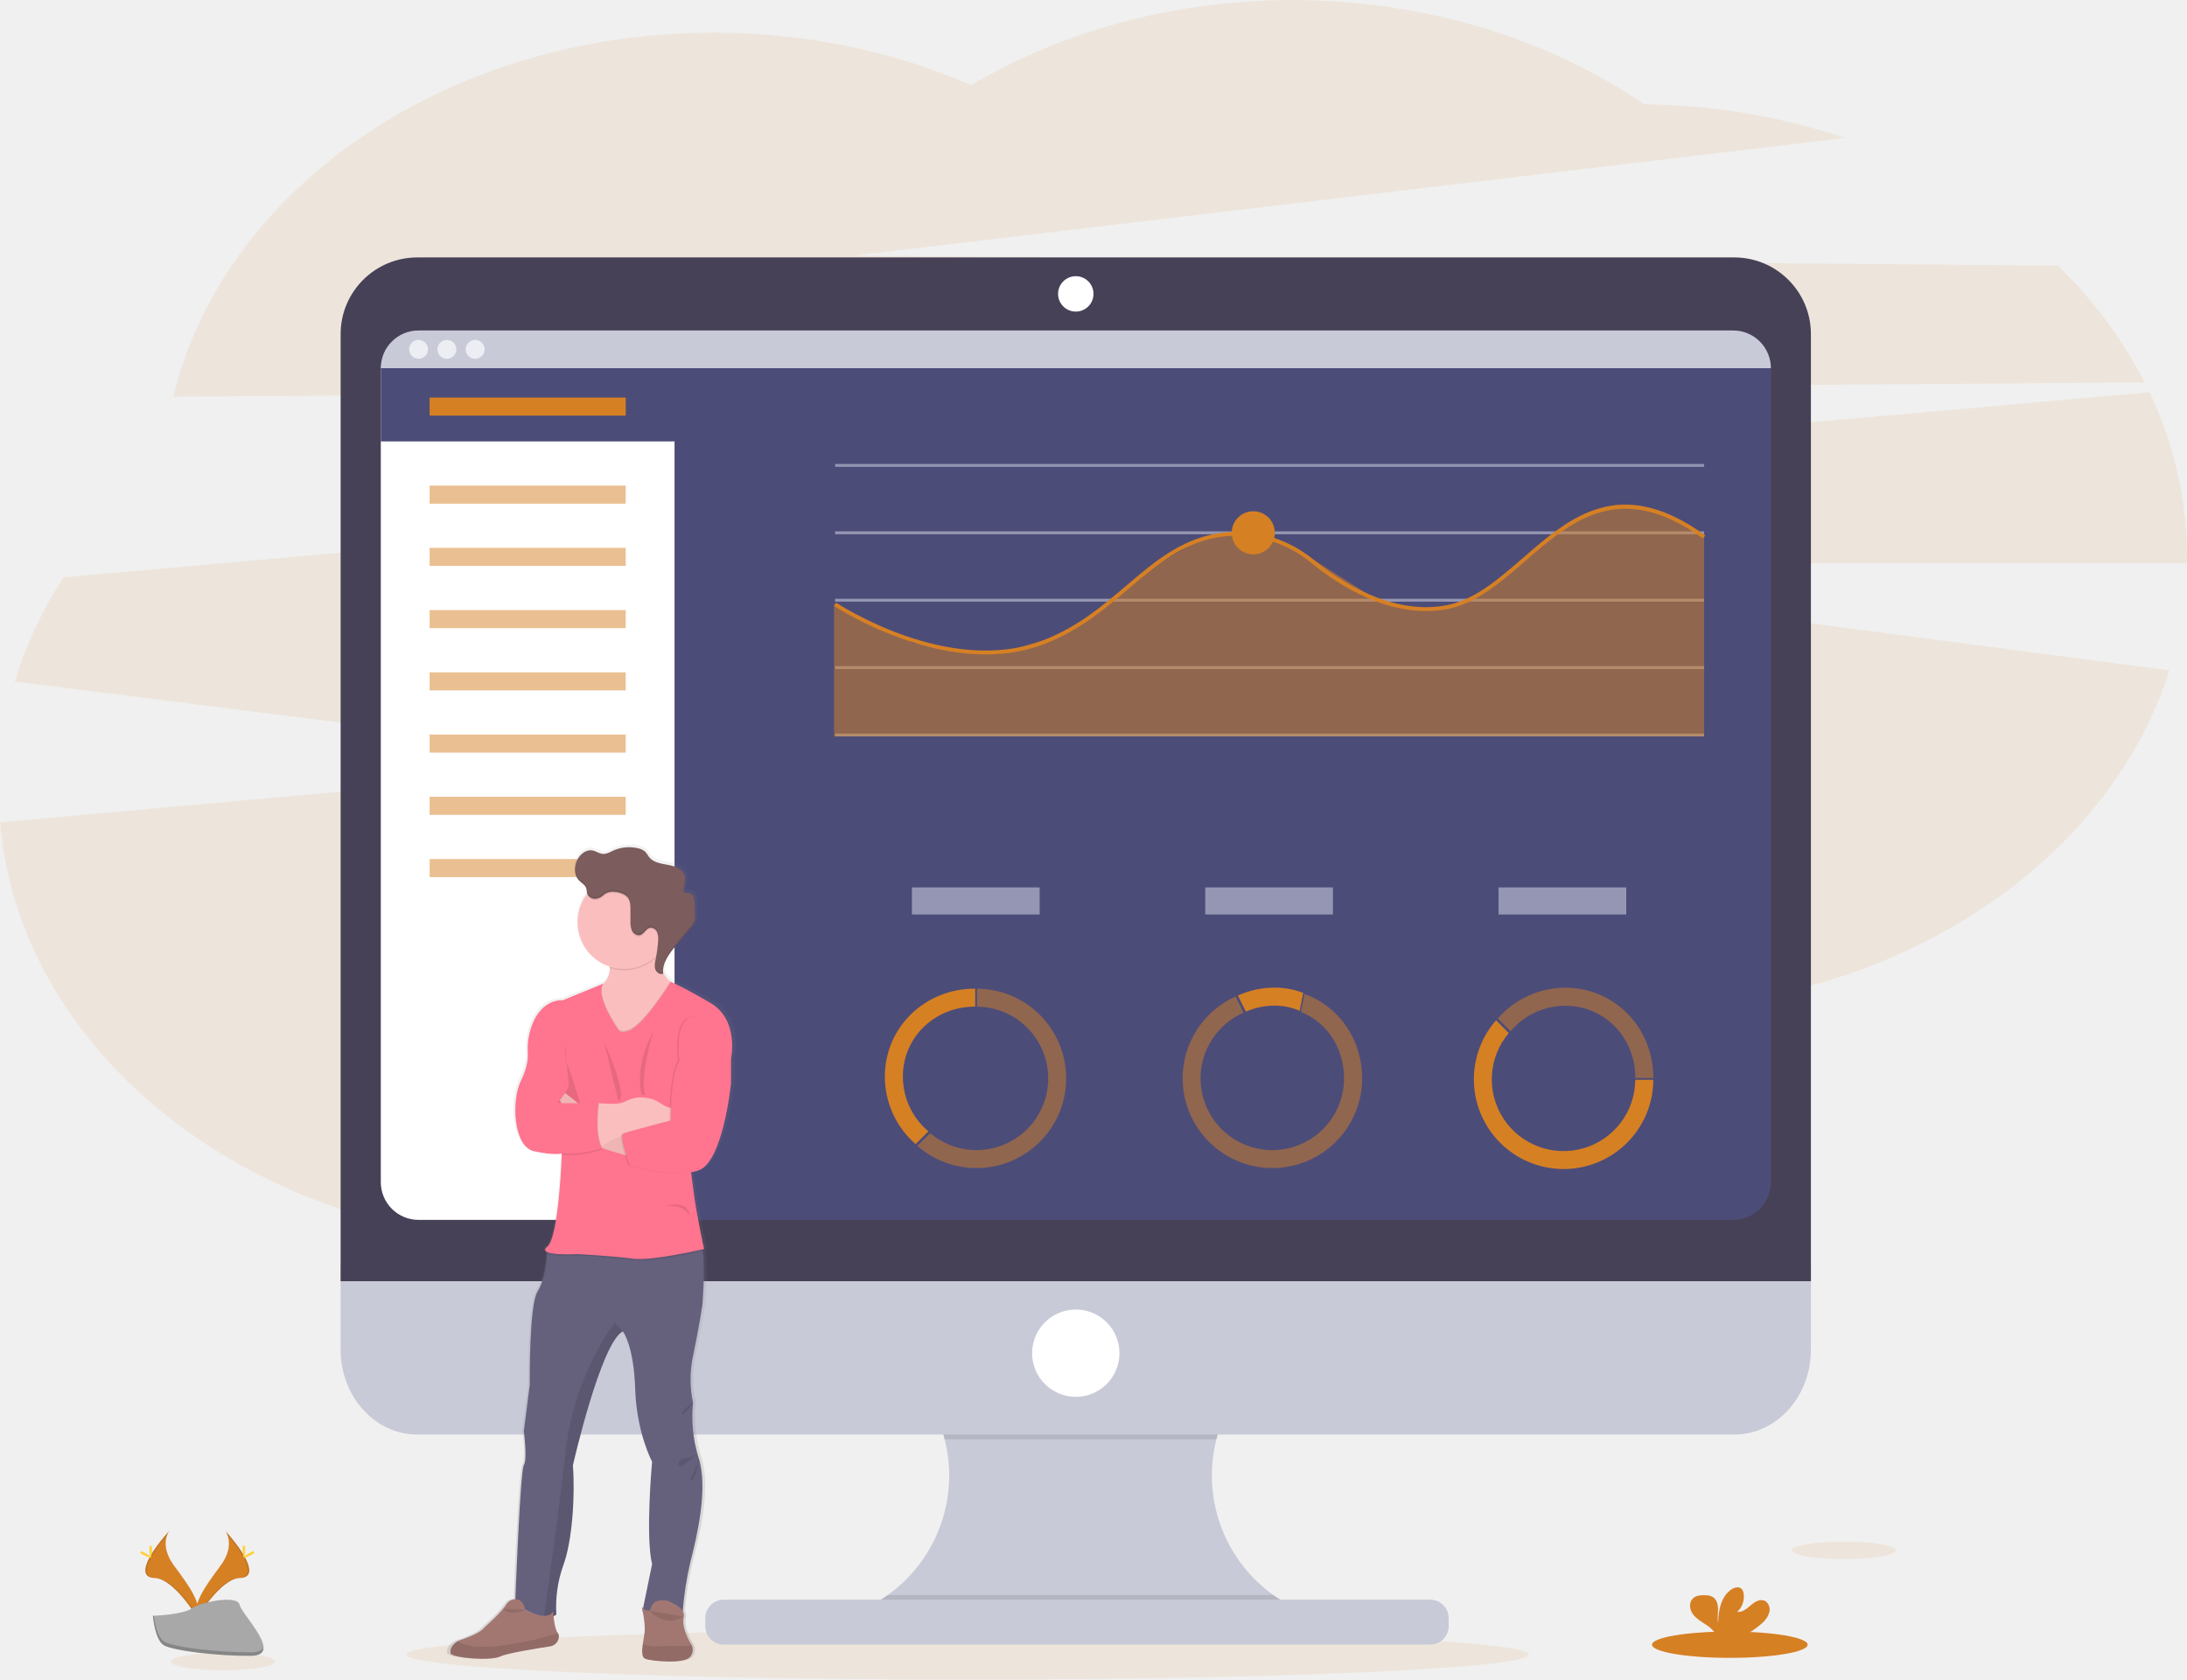
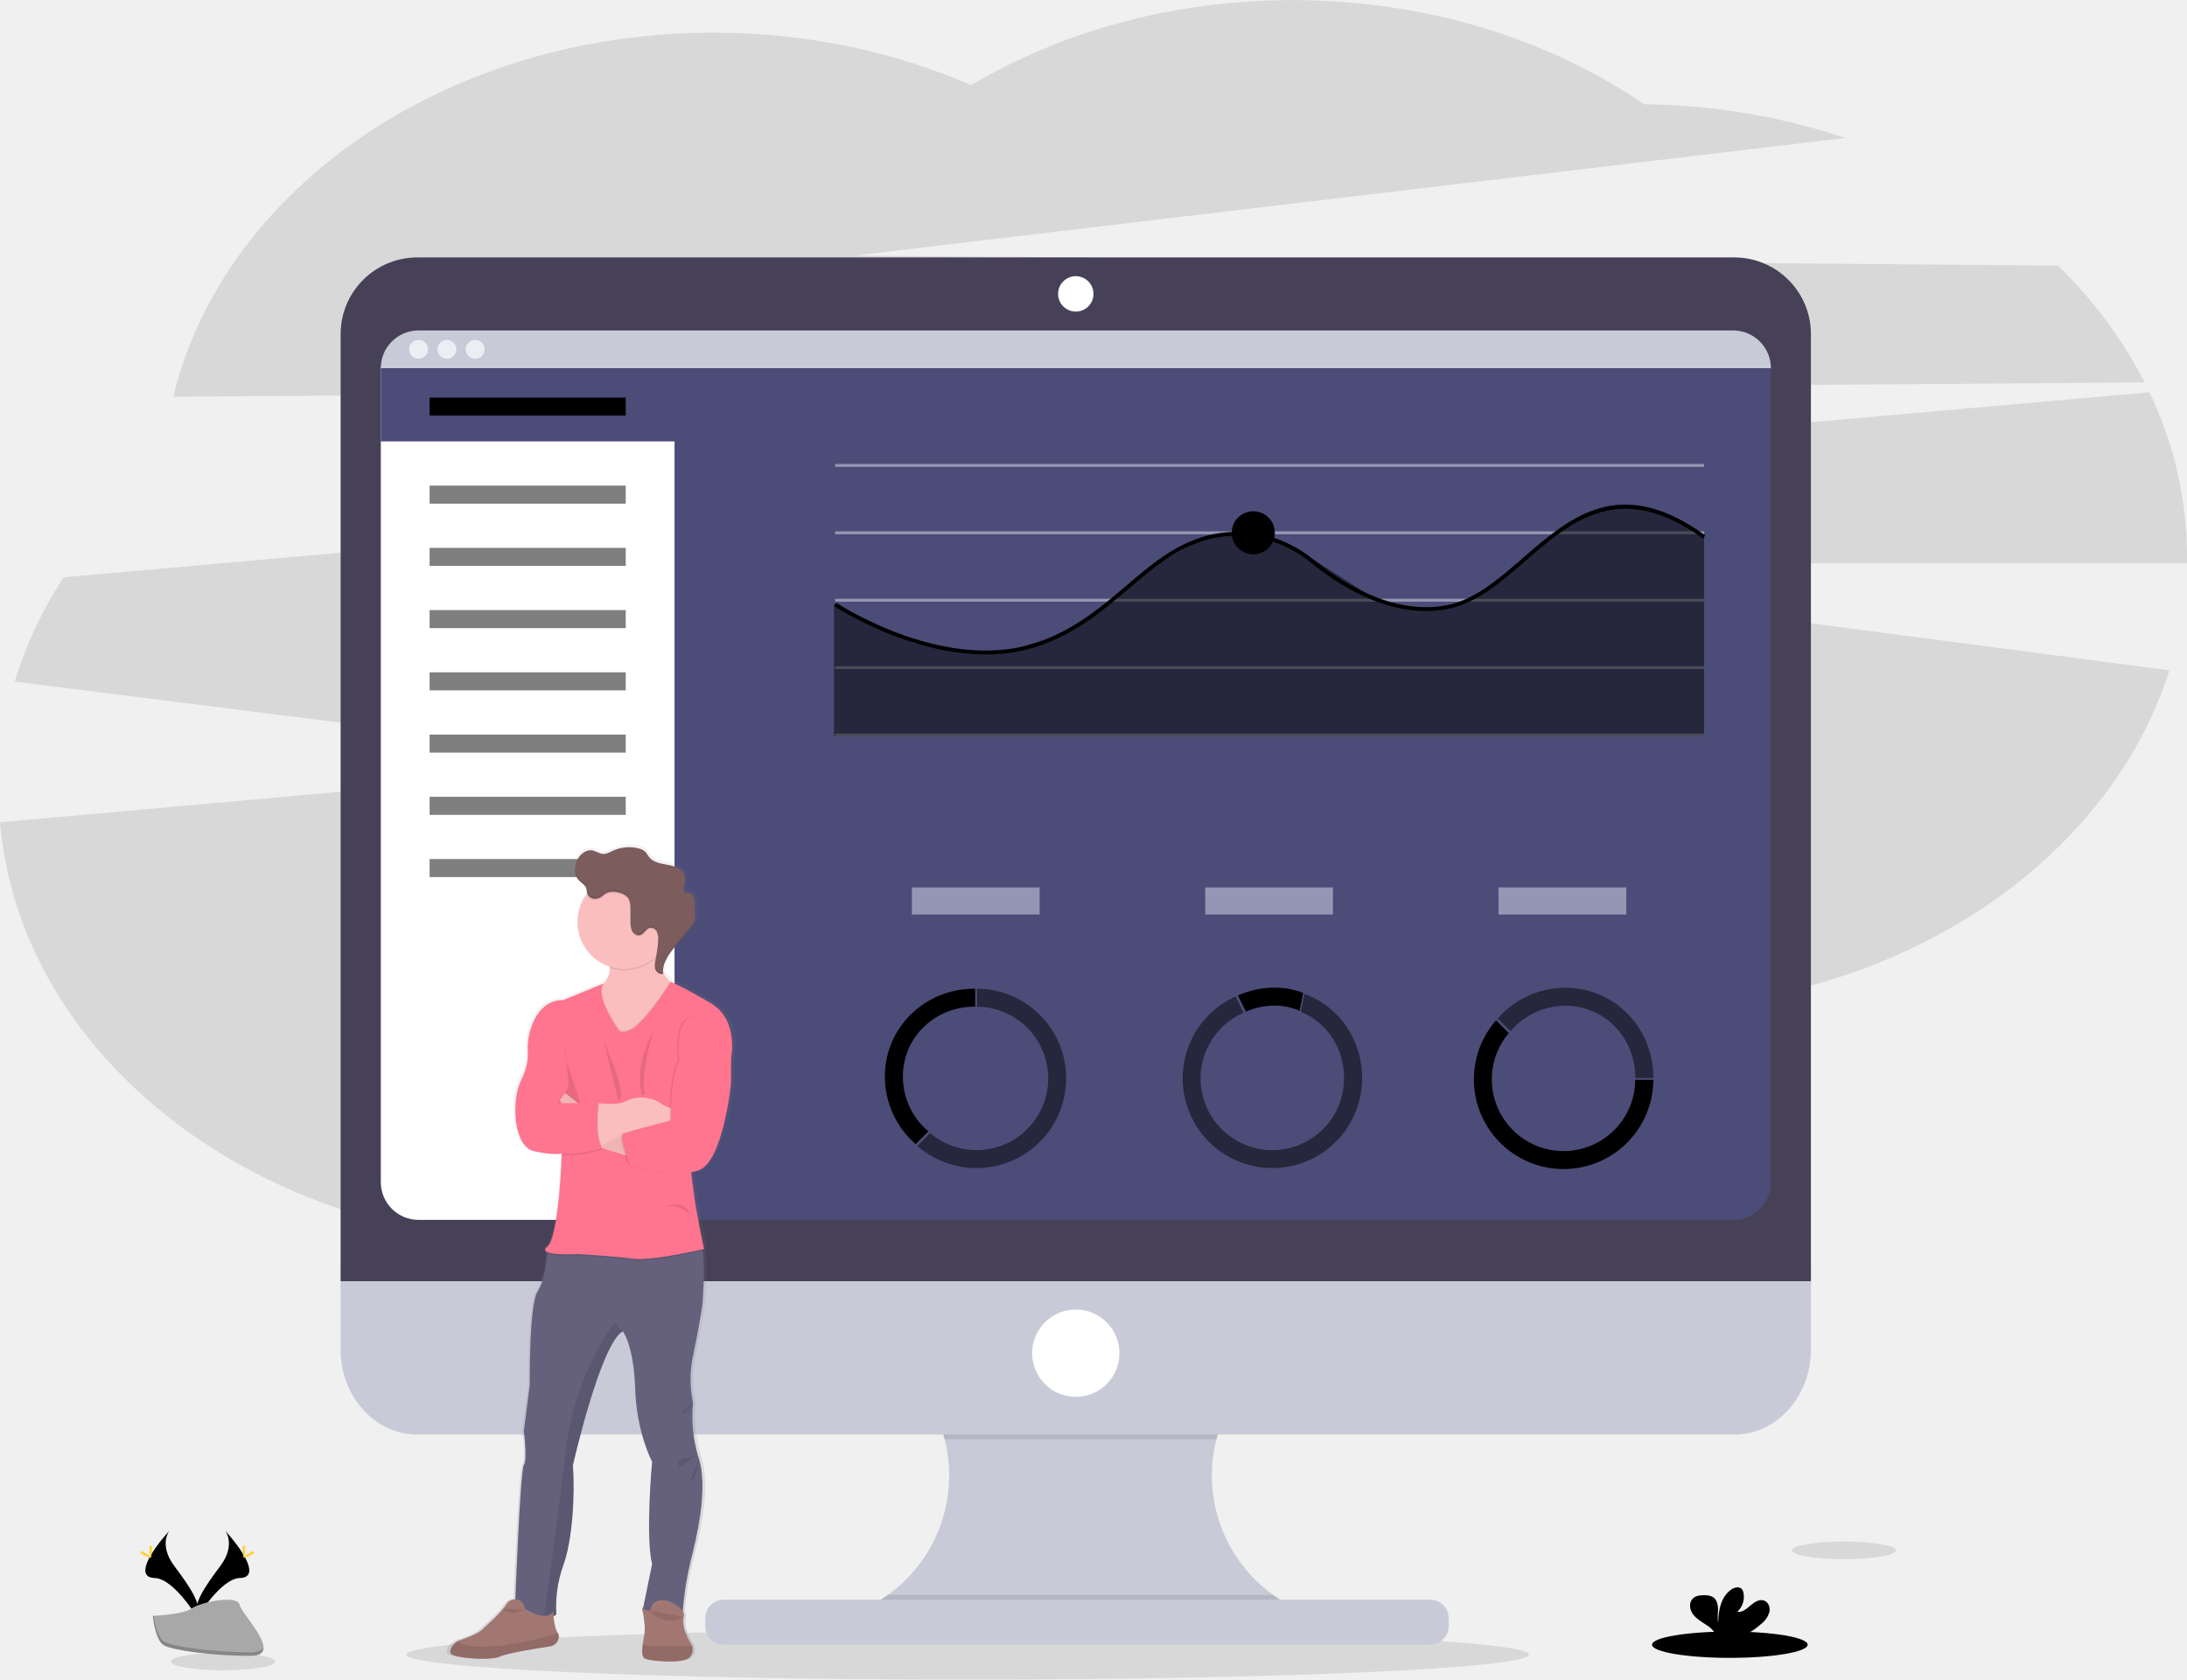
<svg xmlns="http://www.w3.org/2000/svg" id="cb7db7bb-371f-430c-ab8e-9f8547f8cfe6" data-name="Layer 1" width="1130" height="868.1" viewBox="0 0 1130 868.1">
  <defs>
    <linearGradient id="be60935f-ac8f-4117-88a8-c3e19524f342" x1="340.5" y1="874.69" x2="340.5" y2="452.37" gradientUnits="userSpaceOnUse">
      <stop offset="0" stop-color="gray" stop-opacity="0.25" />
      <stop offset="0.54" stop-color="gray" stop-opacity="0.12" />
      <stop offset="1" stop-color="gray" stop-opacity="0.1" />
    </linearGradient>
  </defs>
-   <path d="M1143.14,213.61a231.21,231.21,0,0,0-44.83-60.38l-621.86-5.18,512-60.79A337.39,337.39,0,0,0,884.57,69.84C835.28,36.19,771.93,16,702.83,16c-62,0-119.33,16.29-166.07,43.93-39.72-17.3-85-27.11-133.11-27.11-138.17,0-253.3,80.9-279.13,188.19Z" transform="translate(-35 -15.95)" fill="#d68024" opacity="0.1" />
-   <path d="M1165,303.59a197,197,0,0,0-19.38-84.92L67.86,314.31a209.54,209.54,0,0,0-25.25,53.91l333.75,42.06L35,440.94C45.27,562.4,168.43,658.3,318.88,658.3c75.73,0,144.54-24.3,195.53-63.93,51.15,40.38,120.62,65.21,197.17,65.21,113.57,0,211.6-54.67,257.25-133.71,91.58-24.58,162.72-86.28,187.07-163.47L733.83,307.06H1165C1165,305.9,1165,304.75,1165,303.59Z" transform="translate(-35 -15.95)" fill="#d68024" opacity="0.1" />
-   <ellipse cx="499.98" cy="855.15" rx="289.98" ry="12.94" fill="#d68024" opacity="0.1" />
+   <path d="M1143.14,213.61a231.21,231.21,0,0,0-44.83-60.38l-621.86-5.18,512-60.79A337.39,337.39,0,0,0,884.57,69.84C835.28,36.19,771.93,16,702.83,16c-62,0-119.33,16.29-166.07,43.93-39.72-17.3-85-27.11-133.11-27.11-138.17,0-253.3,80.9-279.13,188.19Z" transform="translate(-35 -15.95)" class="illustrationPrimary" opacity="0.1" />
+   <path d="M1165,303.59a197,197,0,0,0-19.38-84.92L67.86,314.31a209.54,209.54,0,0,0-25.25,53.91l333.75,42.06L35,440.94C45.27,562.4,168.43,658.3,318.88,658.3c75.73,0,144.54-24.3,195.53-63.93,51.15,40.38,120.62,65.21,197.17,65.21,113.57,0,211.6-54.67,257.25-133.71,91.58-24.58,162.72-86.28,187.07-163.47L733.83,307.06H1165C1165,305.9,1165,304.75,1165,303.59Z" transform="translate(-35 -15.95)" class="illustrationPrimary" opacity="0.1" />
+   <ellipse cx="499.98" cy="855.15" rx="289.98" ry="12.94" class="illustrationPrimary" opacity="0.1" />
  <path d="M707.09,848.34v7.82H475.84v-6.35a76,76,0,0,0,5.23-140.37H705.52a76,76,0,0,0,1.57,138.9Z" transform="translate(-35 -15.95)" fill="#c8cad7" />
  <path d="M705.52,709.44a76.11,76.11,0,0,0-42,50.39H523.08a76.13,76.13,0,0,0-42-50.39Z" transform="translate(-35 -15.95)" opacity="0.1" />
  <path d="M211,669.6v43.9c0,24.24,17.74,43.89,39.63,43.89H931.05c21.89,0,39.63-19.65,39.63-43.89V669.6Z" transform="translate(-35 -15.95)" fill="#c8cad7" />
  <path d="M707.09,848.34v7.82H475.84v-6.35a76,76,0,0,0,17.83-9.5H692.91A76.39,76.39,0,0,0,707.09,848.34Z" transform="translate(-35 -15.95)" opacity="0.1" />
  <rect x="364.42" y="826.8" width="384.09" height="23.17" rx="9.5" ry="9.5" fill="#c8cad7" />
  <path d="M970.68,188.57A39.62,39.62,0,0,0,931.05,149H250.66A39.62,39.62,0,0,0,211,188.57V678.14H970.68Z" transform="translate(-35 -15.95)" fill="#474157" />
  <path d="M950,206.25V626.92a19.5,19.5,0,0,1-19.51,19.51H251.27a19.5,19.5,0,0,1-19.51-19.51V206.25a19.51,19.51,0,0,1,19.51-19.51H930.44A19.51,19.51,0,0,1,950,206.25Z" transform="translate(-35 -15.95)" fill="#4c4c78" />
  <circle cx="555.85" cy="151.89" r="9.15" fill="#fff" />
  <circle cx="555.85" cy="699.38" r="22.56" fill="#fff" />
  <path d="M383.53,196.5V646.43H251.27a19.5,19.5,0,0,1-19.51-19.51V206.25l.71-2.65,1.9-7.1Z" transform="translate(-35 -15.95)" fill="#fff" />
  <polygon points="365.5 187.65 365.5 228.15 196.76 228.15 196.76 190.3 197.47 187.65 365.5 187.65" fill="#4c4c78" />
  <path d="M950,206.25H231.76a19.5,19.5,0,0,1,19.51-19.5H930.44A19.5,19.5,0,0,1,950,206.25Z" transform="translate(-35 -15.95)" fill="#c8cad7" />
  <circle cx="216.27" cy="180.55" r="4.88" fill="#ededf4" />
  <circle cx="230.9" cy="180.55" r="4.88" fill="#ededf4" />
  <circle cx="245.53" cy="180.55" r="4.88" fill="#ededf4" />
-   <rect x="221.98" y="205.48" width="101.33" height="9.33" fill="#d68024" />
-   <rect x="221.98" y="250.98" width="101.33" height="9.33" fill="#d68024" opacity="0.5" />
-   <rect x="221.98" y="283.15" width="101.33" height="9.33" fill="#d68024" opacity="0.5" />
-   <rect x="221.98" y="315.32" width="101.33" height="9.33" fill="#d68024" opacity="0.5" />
-   <rect x="221.98" y="347.48" width="101.33" height="9.33" fill="#d68024" opacity="0.5" />
-   <rect x="221.98" y="379.65" width="101.33" height="9.33" fill="#d68024" opacity="0.5" />
-   <rect x="221.98" y="411.82" width="101.33" height="9.33" fill="#d68024" opacity="0.5" />
-   <rect x="221.98" y="443.98" width="101.33" height="9.33" fill="#d68024" opacity="0.5" />
+   <rect x="221.98" y="205.48" width="101.33" height="9.33" class="illustrationPrimary" />
+   <rect x="221.98" y="250.98" width="101.33" height="9.33" class="illustrationPrimary" opacity="0.5" />
+   <rect x="221.98" y="283.15" width="101.33" height="9.33" class="illustrationPrimary" opacity="0.5" />
+   <rect x="221.98" y="315.32" width="101.33" height="9.33" class="illustrationPrimary" opacity="0.5" />
+   <rect x="221.98" y="347.48" width="101.33" height="9.33" class="illustrationPrimary" opacity="0.5" />
+   <rect x="221.98" y="379.65" width="101.33" height="9.33" class="illustrationPrimary" opacity="0.5" />
+   <rect x="221.98" y="411.82" width="101.33" height="9.33" class="illustrationPrimary" opacity="0.5" />
+   <rect x="221.98" y="443.98" width="101.33" height="9.33" class="illustrationPrimary" opacity="0.5" />
  <rect x="431.49" y="239.79" width="449.01" height="1.5" fill="#dce0ed" opacity="0.5" />
  <rect x="431.49" y="274.62" width="449.01" height="1.5" fill="#dce0ed" opacity="0.5" />
  <rect x="431.49" y="309.46" width="449.01" height="1.5" fill="#dce0ed" opacity="0.5" />
  <rect x="431.49" y="344.29" width="449.01" height="1.5" fill="#dce0ed" opacity="0.5" />
  <rect x="431.49" y="379.12" width="449.01" height="1.5" fill="#dce0ed" opacity="0.5" />
-   <polygon points="880.51 380.61 430.94 380.61 430.94 312.11 472.17 332.43 514.84 338.21 552.28 326.92 597.45 291.89 620.17 278.77 636.78 275.57 652.67 276.42 678.81 289.33 714.33 311.96 742.21 315.55 764.32 307.93 811.17 269.55 835.09 261.02 860.12 264.89 880.51 276.66 880.51 380.61" fill="#d68024" opacity="0.5" />
-   <path d="M544.3,354.18c-40.48,0-77.9-24.76-78.36-25.08l1.11-1.66c.58.39,58.16,38.49,107.09,19.4C592,339.89,604.68,329.06,617,318.6c12.83-10.93,24.95-21.26,41.46-25.74,19-5.13,39.65-.48,55.38,12.44,13.44,11.05,40.22,28.8,68.51,23.49,14.42-2.7,26.58-13.24,39.45-24.39C846.44,283,872,260.91,916.09,292.63l-1.17,1.62c-42.85-30.79-67.76-9.21-91.84,11.66-13.08,11.34-25.44,22-40.39,24.85-29.1,5.45-56.44-12.64-70.15-23.91-15.23-12.52-35.26-17-53.58-12.05-16.09,4.36-28,14.54-40.69,25.32-12.41,10.57-25.25,21.51-43.4,28.59A83.88,83.88,0,0,1,544.3,354.18Z" transform="translate(-35 -15.95)" fill="#d68024" />
-   <circle cx="647.55" cy="275.37" r="11.13" fill="#d68024" />
+   <polygon points="880.51 380.61 430.94 380.61 430.94 312.11 472.17 332.43 514.84 338.21 552.28 326.92 597.45 291.89 620.17 278.77 636.78 275.57 652.67 276.42 678.81 289.33 714.33 311.96 742.21 315.55 764.32 307.93 811.17 269.55 835.09 261.02 860.12 264.89 880.51 276.66 880.51 380.61" class="illustrationPrimary" opacity="0.5" />
+   <path d="M544.3,354.18c-40.48,0-77.9-24.76-78.36-25.08l1.11-1.66c.58.39,58.16,38.49,107.09,19.4C592,339.89,604.68,329.06,617,318.6c12.83-10.93,24.95-21.26,41.46-25.74,19-5.13,39.65-.48,55.38,12.44,13.44,11.05,40.22,28.8,68.51,23.49,14.42-2.7,26.58-13.24,39.45-24.39C846.44,283,872,260.91,916.09,292.63l-1.17,1.62c-42.85-30.79-67.76-9.21-91.84,11.66-13.08,11.34-25.44,22-40.39,24.85-29.1,5.45-56.44-12.64-70.15-23.91-15.23-12.52-35.26-17-53.58-12.05-16.09,4.36-28,14.54-40.69,25.32-12.41,10.57-25.25,21.51-43.4,28.59A83.88,83.88,0,0,1,544.3,354.18Z" transform="translate(-35 -15.95)" class="illustrationPrimary" />
+   <circle cx="647.55" cy="275.37" r="11.13" class="illustrationPrimary" />
  <path d="M403.62,533.19c-15.21-8.76-21-10.93-21-10.94l-.31-.22a12.66,12.66,0,0,1-3.84-4.85c0-.35,0-.7,0-1v.1c.25-4.64,3.54-8.85,6.67-12.53q4-4.71,8-9.41A9.19,9.19,0,0,0,395.2,491a7.49,7.49,0,0,0,.22-2c0-.28,0-.55,0-.82,0-2.34-.11-4.68-.19-7-.08-2.05-.6-4.62-2.65-5-1.06-.22-2.46.16-3-.75a1.68,1.68,0,0,1-.14-1.21s0,.06,0,.09a.52.52,0,0,1,0-.11,27.65,27.65,0,0,0,.76-4.81,6.9,6.9,0,0,0-.33-2.43c-1.19-3.39-5.26-4.78-8.86-5.42s-7.64-1.19-9.9-4a32.74,32.74,0,0,0-2-2.71,7.88,7.88,0,0,0-3.69-1.82,20.72,20.72,0,0,0-13.38,1.17c-1.74.78-3.49,1.82-5.4,1.71s-3.68-1.5-5.64-1.83c-3.16-.54-6.19,1.79-7.75,4.54a11,11,0,0,0-1.43,5.35c0,.1,0,.21,0,.31h0a7.86,7.86,0,0,0,2.06,5.46c1.36,1.42,3.39,2.39,4,4.25.23.76.18,1.58.38,2.34,0,.1.06.19.09.29l-.11.13a23.77,23.77,0,0,0-5,14.62,24.26,24.26,0,0,0,17,23c0,.23,0,.47,0,.72a10.34,10.34,0,0,1-3.3,8.05l-21.58,8.66s-13-1.54-17.68,17.45a32.16,32.16,0,0,0-.8,9.63c.17,2.87-.23,7.91-3.56,14.43-5.33,10.44-4.12,34.39,6.78,36.76,10.29,2.24,14.32,1.31,14.74,1.2l0,.42c-.17,4.5-1.8,43.26-7.73,48-1.65,1.29-1.34,2.17,0,2.76,0,0,0,.25,0,.7-.18,2.84-1.1,13.63-5.07,19.78C307.48,690,308,731,308,731l-3.14,24.19s1.93,14.94,0,17.55c-1.73,2.33-4,57.61-4.52,69.59h-.2a5.83,5.83,0,0,0-4.66,2.84C292.9,849.31,284,856.94,284,856.94c-1.93,2.75-9.09,5.38-12.87,6.62a8.25,8.25,0,0,0-1.46.63,7.68,7.68,0,0,0-3.25,3.42,3.66,3.66,0,0,0-.34,2.85c1,2.37,21.07,4,26.15,1.66,4-1.86,19.84-4.32,26.42-5.28a5.42,5.42,0,0,0,4.7-4.7,3.1,3.1,0,0,0-.6-2.35h0c-1.26-1.56-1.91-5.82-2.2-8.6a5.85,5.85,0,0,0,1.48-.88,63.09,63.09,0,0,1,3.63-25.38c4.84-12.8,6.3-36.52,5.09-51.94,0,0,14.77-63.57,26.4-69.5h0c.18.22,5.82,7.46,6.54,29.88.72,22.77,8.95,37.71,8.95,37.71s-3.63,38.66,0,53.13L367.87,847a7.39,7.39,0,0,1-.57-.52s.14.64.34,1.65l-.1.48.2.05c.54,2.85,1.34,7.82,1,10.74-.19,1.67-.65,3.94-1,6.18-.5,3.51-.64,6.92,1.21,7.66,3,1.22,20.83,2.89,23.86-1a5.61,5.61,0,0,0,.88-5.86,6,6,0,0,0-.88-1.49s-4.73-7.73-3.39-13.18a4,4,0,0,0-.57-3.12A161.08,161.08,0,0,1,393,823c3-11.41,9.42-36.43,4.72-52.89h0c-.18-.64-.38-1.28-.6-1.9a71,71,0,0,1-2.67-27.75,56.41,56.41,0,0,1,0-24.19C397.33,703,399.36,690,399.36,690s1.6-17.55.2-28.31l-.09-.69.76-.17s-4.11-18.26-5.57-29.88c-.34-2.75-.79-6.22-1.28-9.93a26.22,26.22,0,0,0,3.95-1c13.08-4.51,17.19-45.31,17.19-45.31V561.77S418.88,542,403.62,533.19Zm-97.43,315-.64-.34h0Z" transform="translate(-35 -15.95)" fill="url(#be60935f-ac8f-4117-88a8-c3e19524f342)" />
  <path d="M395.73,768.6c5.67,16.31-1,42.78-4,54.6a165.7,165.7,0,0,0-4,26,55,55,0,0,1-20.8-.48l5-24.34c-3.54-14.42,0-52.95,0-52.95s-8-14.9-8.74-37.59c-.7-22.33-6.2-29.55-6.38-29.78h0C345.38,710,331,773.33,331,773.33c1.18,15.36-.24,39-5,51.77a64.05,64.05,0,0,0-3.55,25.29c-1.65,1.39-3.95,1.63-6.43,1.23-6.75-1.09-14.84-6.91-14.84-6.91s2.6-69,4.49-71.62,0-17.49,0-17.49l3.07-24.11s-.47-40.89,4-48c3.88-6.13,4.77-16.89,4.95-19.71,0-.45,0-.7,0-.7l6.84-8.19s66.19-5,71.15,0c1.22,1.22,2,4,2.42,7.48,1.36,10.72-.2,28.21-.2,28.21s-2,13-4.82,26.23a57.4,57.4,0,0,0,0,24.11A72,72,0,0,0,395.73,768.6Z" transform="translate(-35 -15.95)" fill="#65617d" />
  <path d="M391.59,872.25c-2.95,3.9-20.32,2.25-23.28,1-1.81-.75-1.67-4.14-1.18-7.64.31-2.23.76-4.5.94-6.15.48-4.26-1.41-12.89-1.41-12.89s3.9,4.14,4.84,0a4.5,4.5,0,0,1,3.37-3.2,8.84,8.84,0,0,1,6.14.38c3.07,1.33,8.19,4.17,7.27,8-1.3,5.43,3.31,13.13,3.31,13.13a5.93,5.93,0,0,1,.86,1.49A5.67,5.67,0,0,1,391.59,872.25Z" transform="translate(-35 -15.95)" fill="#a27772" />
  <path d="M391.59,872.25c-2.95,3.9-20.32,2.25-23.28,1-1.81-.75-1.67-4.14-1.18-7.64,1.86.87,5,1.6,10.32,1.11a28.9,28.9,0,0,1,3.72-.12,85.06,85.06,0,0,0,11.28-.22A5.67,5.67,0,0,1,391.59,872.25Z" transform="translate(-35 -15.95)" opacity="0.1" />
  <path d="M331,773.33c1.18,15.36-.24,39-5,51.77a64.05,64.05,0,0,0-3.55,25.29c-1.65,1.39-3.95,1.63-6.43,1.23,1.43-10,7.5-52.93,11.4-86.86,4.43-38.65,25.17-65.24,25.17-65.24l4.14,4.55C345.38,710,331,773.33,331,773.33Z" transform="translate(-35 -15.95)" opacity="0.1" />
  <path d="M384.5,524.9l-2.89,14.18-14.13,23.76-17.43-7.45s-23.7-24.82-8.81-28.36a13.13,13.13,0,0,0,4.95-2.2c2.92-2.21,3.84-5.41,3.86-8.55a26.29,26.29,0,0,0-2.42-10.17l30.49-9.57a48.52,48.52,0,0,0-2.19,12.35c-.23,8.3,2.85,12.4,5.38,14.35A9.06,9.06,0,0,0,384.5,524.9Z" transform="translate(-35 -15.95)" fill="#fbbebe" />
  <path d="M378.12,496.54a48.52,48.52,0,0,0-2.19,12.35,24.1,24.1,0,0,1-25.88,7.39,26.29,26.29,0,0,0-2.42-10.17Z" transform="translate(-35 -15.95)" opacity="0.1" />
  <path d="M381.61,492.64a24.11,24.11,0,1,1-24.11-24.11A24.05,24.05,0,0,1,381.61,492.64Z" transform="translate(-35 -15.95)" fill="#fbbebe" />
  <path d="M384.5,524.9l-2.89,14.18-14.13,23.76-17.43-7.45s-23.7-24.82-8.81-28.36a13.13,13.13,0,0,0,4.95-2.2c-2.69,7.39,8.41,22.76,8.41,22.76,1.29,1.9,4.26.71,4.26.71,7.14-1.08,20.31-21.64,22.45-25.06A9.06,9.06,0,0,0,384.5,524.9Z" transform="translate(-35 -15.95)" opacity="0.1" />
  <path d="M398.15,662.39c-4.2,1-27.42,6.09-36.22,4.81-9.69-1.42-28.54-2.36-28.54-2.36s-12,.64-15.68-1c0-.45,0-.7,0-.7l6.84-8.19s66.19-5,71.15,0C397,656.13,397.7,658.9,398.15,662.39Z" transform="translate(-35 -15.95)" opacity="0.1" />
  <path d="M354.6,548.3s-12.47-17.27-7.77-24l-21.07,8.64s-12.68-1.54-17.25,17.38a33,33,0,0,0-.79,9.61c.17,2.85-.22,7.87-3.47,14.37-5.2,10.4-4,34.28,6.62,36.64s14.42,1.18,14.42,1.18-1.42,43.26-7.56,48.22,15.67,3.78,15.67,3.78,18.84,1,28.53,2.37,36.87-5,36.87-5-4-18.2-5.44-29.78-4.72-36.24-4.72-36.24l24.11-32.66s4.25-19.74-10.64-28.48-20.5-10.9-20.5-10.9-15,24.37-22.76,25.55C358.85,549,355.89,550.2,354.6,548.3Z" transform="translate(-35 -15.95)" fill="#ff748e" />
  <path d="M326.94,555.16s-.23,7.8,1.19,10.87,6.61,20.09,6.61,20.09H322.93s6.38-6.85,5.91-10.16S326.94,555.16,326.94,555.16Z" transform="translate(-35 -15.95)" opacity="0.1" />
  <path d="M361.93,614s-26.1-6.38-28.53-11.81-9.14-17.61-9.14-17.61l2.75-3.71,12.7,10s15.13,12,22.22,13.24S361.93,614,361.93,614Z" transform="translate(-35 -15.95)" fill="#fbbebe" />
  <path d="M361.93,614s-26.1-6.38-28.53-11.81-9.14-17.61-9.14-17.61l2.75-3.71,12.7,10s15.13,12,22.22,13.24S361.93,614,361.93,614Z" transform="translate(-35 -15.95)" opacity="0.05" />
  <path d="M384.5,583.29v14.16h-2.28a66.24,66.24,0,0,0-32.14,8.32l-4.26,2.36-1.15.64-7.33-16.5,6.86-6.15.35,0c1.68.16,8.93.76,12-.27s6.55-4.14,15.14-1.94c4.24,1.08,7.85,5.83,12,4.35Z" transform="translate(-35 -15.95)" fill="#fbbebe" />
  <path d="M407.31,557.52l4.73,5.32v12.88s-4,40.66-16.78,45.15-35.55-2.6-35.55-2.6-5.89-15.6-3.14-16.55,24.34-6.64,24.34-6.64-.31-23.85,4.42-30.94c0,0-3.07-22.22,7.56-22.69S407.31,557.52,407.31,557.52Z" transform="translate(-35 -15.95)" opacity="0.1" />
  <path d="M408,557.52l4.73,5.32v12.88s-4,40.66-16.79,45.15-35.54-2.6-35.54-2.6-5.89-15.6-3.14-16.55,24.33-6.64,24.33-6.64-.3-23.85,4.43-30.94c0,0-3.08-22.22,7.56-22.69S408,557.52,408,557.52Z" transform="translate(-35 -15.95)" fill="#ff748e" />
  <path d="M375,502.88a9.31,9.31,0,0,0-.54-4.6,3.53,3.53,0,0,0-3.74-2.16c-2,.47-2.9,3.1-4.88,3.73-1.67.53-3.5-.65-4.3-2.21a11.3,11.3,0,0,1-.82-5.14c0-2,0-3.95,0-5.93,0-2.15-.07-4.47-1.4-6.16-1.65-2.1-5.52-3-8.1-2.93a6.87,6.87,0,0,0-4.63,1.86,6,6,0,0,1-4.87,1.74,4.21,4.21,0,0,1-3.39-2.94.24.24,0,0,1,0-.08,24.11,24.11,0,1,1,35.86,32A66.79,66.79,0,0,0,375,502.88Z" transform="translate(-35 -15.95)" opacity="0.1" />
  <path d="M341.71,480.37a4.24,4.24,0,0,1-3.4-2.94c-.19-.76-.14-1.58-.37-2.33-.55-1.86-2.53-2.83-3.86-4.24-2.66-2.82-2.49-7.47-.61-10.87,1.53-2.74,4.48-5.05,7.57-4.52,1.91.34,3.56,1.7,5.5,1.82s3.57-.92,5.27-1.7a19.84,19.84,0,0,1,13.06-1.16,7.56,7.56,0,0,1,3.6,1.81,30.59,30.59,0,0,1,1.92,2.7c2.2,2.81,6.15,3.36,9.66,4s7.49,2,8.64,5.41c.77,2.24,0,4.67-.41,7a2,2,0,0,0,.09,1.45c.55.91,1.92.53,3,.74,2,.42,2.5,3,2.57,5q.14,3.48.19,7a9,9,0,0,1-.2,2.59,9.17,9.17,0,0,1-2,3.25l-7.81,9.38c-3.46,4.16-7.13,9-6.44,14.37-1.64.73-3.58-.68-4.12-2.4s-.11-3.56.26-5.32a65.36,65.36,0,0,0,1.23-9.23,9.34,9.34,0,0,0-.54-4.61,3.54,3.54,0,0,0-3.75-2.16c-2,.47-2.89,3.1-4.87,3.73-1.67.54-3.5-.65-4.3-2.21a11.43,11.43,0,0,1-.82-5.14v-5.93c0-2.15-.07-4.47-1.4-6.16-1.64-2.1-5.52-3-8.1-2.93a6.87,6.87,0,0,0-4.63,1.86A6,6,0,0,1,341.71,480.37Z" transform="translate(-35 -15.95)" fill="#7c5c5c" />
  <path d="M347.15,554.57l7.41,30.4S360.39,584.94,347.15,554.57Z" transform="translate(-35 -15.95)" opacity="0.1" />
  <path d="M372.45,549.48s-9.7,15.88-5.91,32.29l1.8.13S365.12,574.3,372.45,549.48Z" transform="translate(-35 -15.95)" opacity="0.1" />
  <path d="M378.59,639.31s11.9-3.94,12.77,5.2C391.36,644.51,389.11,638.24,378.59,639.31Z" transform="translate(-35 -15.95)" opacity="0.1" />
  <path d="M344.2,586.83s-2.36,16.55,1.89,23.17a51.94,51.94,0,0,1-20.8,2.83l-1.42-26Z" transform="translate(-35 -15.95)" opacity="0.1" />
  <path d="M345.82,608.13l-1.15.64-7.33-16.5,6.86-6.15h.35v0C344.44,586.92,342.53,601.13,345.82,608.13Z" transform="translate(-35 -15.95)" opacity="0.1" />
  <path d="M344.2,586.12s-2.36,16.55,1.89,23.17a51.94,51.94,0,0,1-20.8,2.83l-8.27-26Z" transform="translate(-35 -15.95)" fill="#ff748e" />
  <path d="M323.75,862.19a5.34,5.34,0,0,1-4.59,4.68c-6.41,1-21.88,3.4-25.78,5.26-5,2.37-24.58.71-25.53-1.65a3.75,3.75,0,0,1,.34-2.85,7.79,7.79,0,0,1,4.59-4c3.7-1.24,10.68-3.85,12.56-6.59,0,0,8.7-7.62,11.18-11.73a5.66,5.66,0,0,1,4.55-2.83c2.07-.1,4.37.95,5.32,5.48,0,0,11.34,6.47,14.41.8,0,0,.47,8.71,2.35,11.1h0A3.13,3.13,0,0,1,323.75,862.19Z" transform="translate(-35 -15.95)" fill="#a27772" />
  <path d="M323.75,862.19a5.34,5.34,0,0,1-4.59,4.68c-6.41,1-21.88,3.4-25.78,5.26-5,2.37-24.58.71-25.53-1.65a3.75,3.75,0,0,1,.34-2.85,7.57,7.57,0,0,1,3.17-3.4c3.2,2.12,10.3,4.2,25.92,1.76,14.9-2.33,22.27-4.61,25.87-6.16h0A3.13,3.13,0,0,1,323.75,862.19Z" transform="translate(-35 -15.95)" opacity="0.1" />
  <g opacity="0.1">
    <path d="M388.25,475.67a.5.5,0,0,0,0-.12,21.55,21.55,0,0,0,.73-5.36,33.89,33.89,0,0,1-.73,4.3A2.62,2.62,0,0,0,388.25,475.67Z" transform="translate(-35 -15.95)" />
    <path d="M374.46,497.79a7,7,0,0,1,.58,2.7,8.11,8.11,0,0,0-.58-3.76,3.55,3.55,0,0,0-3.75-2.17c-2,.47-2.89,3.11-4.87,3.74-1.67.53-3.5-.66-4.3-2.22a11.17,11.17,0,0,1-.82-5.14c0-2,0-3.95,0-5.92,0-2.15-.07-4.47-1.4-6.16-1.65-2.11-5.52-3-8.11-2.94a6.83,6.83,0,0,0-4.62,1.87,6,6,0,0,1-4.87,1.73,4.19,4.19,0,0,1-3.4-2.94c-.2-.76-.14-1.57-.37-2.33-.55-1.86-2.53-2.82-3.86-4.23a7.78,7.78,0,0,1-2-5,8.09,8.09,0,0,0,2,6.06c1.33,1.41,3.31,2.38,3.86,4.24.23.75.17,1.57.37,2.33a4.23,4.23,0,0,0,3.4,2.94,6,6,0,0,0,4.87-1.74A6.93,6.93,0,0,1,351.2,477c2.59-.08,6.46.84,8.11,2.94,1.33,1.69,1.39,4,1.4,6.16,0,2,0,3.95,0,5.92a11.19,11.19,0,0,0,.82,5.15c.8,1.56,2.63,2.74,4.3,2.21,2-.63,2.85-3.26,4.87-3.74A3.57,3.57,0,0,1,374.46,497.79Z" transform="translate(-35 -15.95)" />
    <path d="M393.89,491.28a9.3,9.3,0,0,1-2,3.26q-3.92,4.68-7.81,9.37c-3.28,3.95-6.76,8.52-6.51,13.56.24-4.62,3.46-8.82,6.51-12.49l7.81-9.38a9.26,9.26,0,0,0,2-3.25,9,9,0,0,0,.2-2.6A6.48,6.48,0,0,1,393.89,491.28Z" transform="translate(-35 -15.95)" />
    <path d="M373.51,515.89a5.58,5.58,0,0,1-.24-1.27,6.33,6.33,0,0,0,.24,2.33c.53,1.72,2.48,3.13,4.12,2.4,0-.35-.07-.7-.08-1C375.93,519,374,517.57,373.51,515.89Z" transform="translate(-35 -15.95)" />
  </g>
  <path d="M295,847.42s2.47,4.34,11.43.51" transform="translate(-35 -15.95)" opacity="0.1" />
  <path d="M370.65,848.46s7.73,9.09,17.46,3" transform="translate(-35 -15.95)" opacity="0.1" />
  <path d="M393.13,740.94s-5.46,3.41-5.64,5.36,2.82-1.42,2.82-1.42Z" transform="translate(-35 -15.95)" opacity="0.1" />
  <path d="M395.28,767.08a11.33,11.33,0,0,1-6.72,2.62c-4.08.18-3.74,5.5-1.07,3.9S395.28,767.08,395.28,767.08Z" transform="translate(-35 -15.95)" opacity="0.1" />
  <path d="M396.32,770.49s-2.62,12.86-4.75,10.38" transform="translate(-35 -15.95)" opacity="0.1" />
  <g opacity="0.5">
    <rect x="471.17" y="458.65" width="66" height="14" fill="#dce0ed" />
    <rect x="622.72" y="458.65" width="66" height="14" fill="#dce0ed" />
    <rect x="774.27" y="458.65" width="66" height="14" fill="#dce0ed" />
  </g>
-   <ellipse cx="952.73" cy="801.29" rx="26.93" ry="4.55" fill="#d68024" opacity="0.1" />
-   <ellipse cx="115.22" cy="858.74" rx="26.93" ry="4.55" fill="#d68024" opacity="0.1" />
-   <ellipse cx="893.79" cy="850.05" rx="40.21" ry="6.8" fill="#d68024" />
-   <path d="M945.41,854.89a11.64,11.64,0,0,0,3.83-5.79c.5-2.3-.48-5.05-2.67-5.89-2.46-.94-5.09.76-7.09,2.49s-4.27,3.68-6.88,3.32a10.5,10.5,0,0,0,3.24-9.81,4.08,4.08,0,0,0-.9-2c-1.37-1.46-3.84-.84-5.48.31-5.2,3.66-6.65,10.72-6.68,17.08-.52-2.29-.08-4.68-.09-7s-.66-5-2.64-6.23a8,8,0,0,0-4-.94c-2.34-.09-4.95.14-6.54,1.85-2,2.13-1.47,5.69.25,8s4.36,3.8,6.77,5.42a15.13,15.13,0,0,1,4.84,4.61,4.81,4.81,0,0,1,.35.83h14.66A41.11,41.11,0,0,0,945.41,854.89Z" transform="translate(-35 -15.95)" fill="#d68024" />
-   <path d="M151.45,807.19s5.5,7.19-2.53,18-14.65,20-12,26.77c0,0,12.12-20.15,22-20.43S162.3,819.31,151.45,807.19Z" transform="translate(-35 -15.95)" fill="#d68024" />
+   <ellipse cx="952.73" cy="801.29" rx="26.93" ry="4.55" class="illustrationPrimary" opacity="0.1" />
+   <ellipse cx="115.22" cy="858.74" rx="26.93" ry="4.55" class="illustrationPrimary" opacity="0.1" />
+   <ellipse cx="893.79" cy="850.05" rx="40.21" ry="6.8" class="illustrationPrimary" />
+   <path d="M945.41,854.89a11.64,11.64,0,0,0,3.83-5.79c.5-2.3-.48-5.05-2.67-5.89-2.46-.94-5.09.76-7.09,2.49s-4.27,3.68-6.88,3.32a10.5,10.5,0,0,0,3.24-9.81,4.08,4.08,0,0,0-.9-2c-1.37-1.46-3.84-.84-5.48.31-5.2,3.66-6.65,10.72-6.68,17.08-.52-2.29-.08-4.68-.09-7s-.66-5-2.64-6.23a8,8,0,0,0-4-.94c-2.34-.09-4.95.14-6.54,1.85-2,2.13-1.47,5.69.25,8s4.36,3.8,6.77,5.42a15.13,15.13,0,0,1,4.84,4.61,4.81,4.81,0,0,1,.35.83h14.66A41.11,41.11,0,0,0,945.41,854.89Z" transform="translate(-35 -15.95)" class="illustrationPrimary" />
+   <path d="M151.45,807.19s5.5,7.19-2.53,18-14.65,20-12,26.77c0,0,12.12-20.15,22-20.43S162.3,819.31,151.45,807.19Z" transform="translate(-35 -15.95)" class="illustrationPrimary" />
  <path d="M151.45,807.19a9,9,0,0,1,1.13,2.26c9.62,11.3,14.74,21.85,5.49,22.11-8.61.25-18.94,15.65-21.42,19.54a9.24,9.24,0,0,0,.29.89s12.12-20.15,22-20.43S162.3,819.31,151.45,807.19Z" transform="translate(-35 -15.95)" opacity="0.1" />
  <path d="M161.66,816.35c0,2.53-.28,4.58-.63,4.58s-.63-2-.63-4.58.35-1.34.7-1.34S161.66,813.82,161.66,816.35Z" transform="translate(-35 -15.95)" fill="#ffd037" />
  <path d="M165.17,819.37c-2.22,1.21-4.16,1.94-4.32,1.63s1.49-1.54,3.71-2.75,1.35-.33,1.51,0S167.39,818.16,165.17,819.37Z" transform="translate(-35 -15.95)" fill="#ffd037" />
-   <path d="M122.44,807.19s-5.5,7.19,2.53,18,14.65,20,12,26.77c0,0-12.11-20.15-22-20.43S111.59,819.31,122.44,807.19Z" transform="translate(-35 -15.95)" fill="#d68024" />
+   <path d="M122.44,807.19s-5.5,7.19,2.53,18,14.65,20,12,26.77c0,0-12.11-20.15-22-20.43S111.59,819.31,122.44,807.19Z" transform="translate(-35 -15.95)" class="illustrationPrimary" />
  <path d="M122.44,807.19a9,9,0,0,0-1.13,2.26c-9.62,11.3-14.74,21.85-5.49,22.11,8.61.25,18.94,15.65,21.42,19.54a7.16,7.16,0,0,1-.3.89s-12.11-20.15-22-20.43S111.59,819.31,122.44,807.19Z" transform="translate(-35 -15.95)" opacity="0.1" />
  <path d="M112.22,816.35c0,2.53.29,4.58.64,4.58s.63-2,.63-4.58-.35-1.34-.7-1.34S112.22,813.82,112.22,816.35Z" transform="translate(-35 -15.95)" fill="#ffd037" />
  <path d="M108.72,819.37c2.22,1.21,4.15,1.94,4.32,1.63s-1.49-1.54-3.71-2.75-1.35-.33-1.52,0S106.5,818.16,108.72,819.37Z" transform="translate(-35 -15.95)" fill="#ffd037" />
  <path d="M114,851.05s15.36-.48,20-3.77,23.63-7.24,24.78-1.95,23.08,26.29,5.74,26.43-40.29-2.7-44.91-5.51S114,851.05,114,851.05Z" transform="translate(-35 -15.95)" fill="#a8a8a8" />
  <path d="M164.79,869.92c-17.34.14-40.3-2.7-44.92-5.51-3.51-2.15-4.92-9.84-5.38-13.38l-.52,0s1,12.38,5.6,15.2,27.57,5.65,44.91,5.51c5,0,6.73-1.82,6.64-4.46C170.42,868.9,168.51,869.89,164.79,869.92Z" transform="translate(-35 -15.95)" opacity="0.2" />
-   <path d="M501.5,572.37c0-20.44,16.63-36.14,37.08-36.14h.29v-9.3h-.29c-25.58,0-46.38,19.87-46.38,45.44a46.26,46.26,0,0,0,15.89,34.9l6.59-6.59A37,37,0,0,1,501.5,572.37Z" transform="translate(-35 -15.95)" fill="#d68024" />
-   <path d="M539.8,526.94v9.3a37.07,37.07,0,1,1-24.19,65.37L509,608.2a46.36,46.36,0,1,0,30.78-81.26Z" transform="translate(-35 -15.95)" fill="#d68024" opacity="0.5" />
-   <path d="M843.8,535.76c20.44,0,36.14,16.63,36.14,37.08,0,.09,0,.19,0,.29h9.3c0-.1,0-.2,0-.29,0-25.57-19.87-46.38-45.44-46.38a46.24,46.24,0,0,0-34.9,15.89l6.59,6.59A37,37,0,0,1,843.8,535.76Z" transform="translate(-35 -15.95)" fill="#d68024" opacity="0.5" />
-   <path d="M889.23,574.06h-9.3a37.07,37.07,0,1,1-65.37-24.19L808,543.28a46.36,46.36,0,1,0,81.26,30.78Z" transform="translate(-35 -15.95)" fill="#d68024" />
-   <path d="M709,529.66l-1.85,9.26c13.61,5.49,22.31,18.83,22.31,34.38a37.07,37.07,0,1,1-51.93-33.95L673.41,531A46.36,46.36,0,1,0,738.8,573.3C738.8,553.23,726.92,536.11,709,529.66Z" transform="translate(-35 -15.95)" fill="#d68024" opacity="0.5" />
-   <path d="M693.59,535.69a32.38,32.38,0,0,1,12.91,2.68l1.85-9.25a40.9,40.9,0,0,0-14.76-2.73,46.17,46.17,0,0,0-19,4.09l4.16,8.33A36.69,36.69,0,0,1,693.59,535.69Z" transform="translate(-35 -15.95)" fill="#d68024" />
+   <path d="M501.5,572.37c0-20.44,16.63-36.14,37.08-36.14h.29v-9.3h-.29c-25.58,0-46.38,19.87-46.38,45.44a46.26,46.26,0,0,0,15.89,34.9l6.59-6.59A37,37,0,0,1,501.5,572.37Z" transform="translate(-35 -15.95)" class="illustrationPrimary" />
+   <path d="M539.8,526.94v9.3a37.07,37.07,0,1,1-24.19,65.37L509,608.2a46.36,46.36,0,1,0,30.78-81.26Z" transform="translate(-35 -15.95)" class="illustrationPrimary" opacity="0.5" />
+   <path d="M843.8,535.76c20.44,0,36.14,16.63,36.14,37.08,0,.09,0,.19,0,.29h9.3c0-.1,0-.2,0-.29,0-25.57-19.87-46.38-45.44-46.38a46.24,46.24,0,0,0-34.9,15.89l6.59,6.59A37,37,0,0,1,843.8,535.76Z" transform="translate(-35 -15.95)" class="illustrationPrimary" opacity="0.5" />
+   <path d="M889.23,574.06h-9.3a37.07,37.07,0,1,1-65.37-24.19L808,543.28a46.36,46.36,0,1,0,81.26,30.78Z" transform="translate(-35 -15.95)" class="illustrationPrimary" />
+   <path d="M709,529.66l-1.85,9.26c13.61,5.49,22.31,18.83,22.31,34.38a37.07,37.07,0,1,1-51.93-33.95L673.41,531A46.36,46.36,0,1,0,738.8,573.3C738.8,553.23,726.92,536.11,709,529.66Z" transform="translate(-35 -15.95)" class="illustrationPrimary" opacity="0.5" />
+   <path d="M693.59,535.69a32.38,32.38,0,0,1,12.91,2.68l1.85-9.25a40.9,40.9,0,0,0-14.76-2.73,46.17,46.17,0,0,0-19,4.09l4.16,8.33A36.69,36.69,0,0,1,693.59,535.69Z" transform="translate(-35 -15.95)" class="illustrationPrimary" />
</svg>
